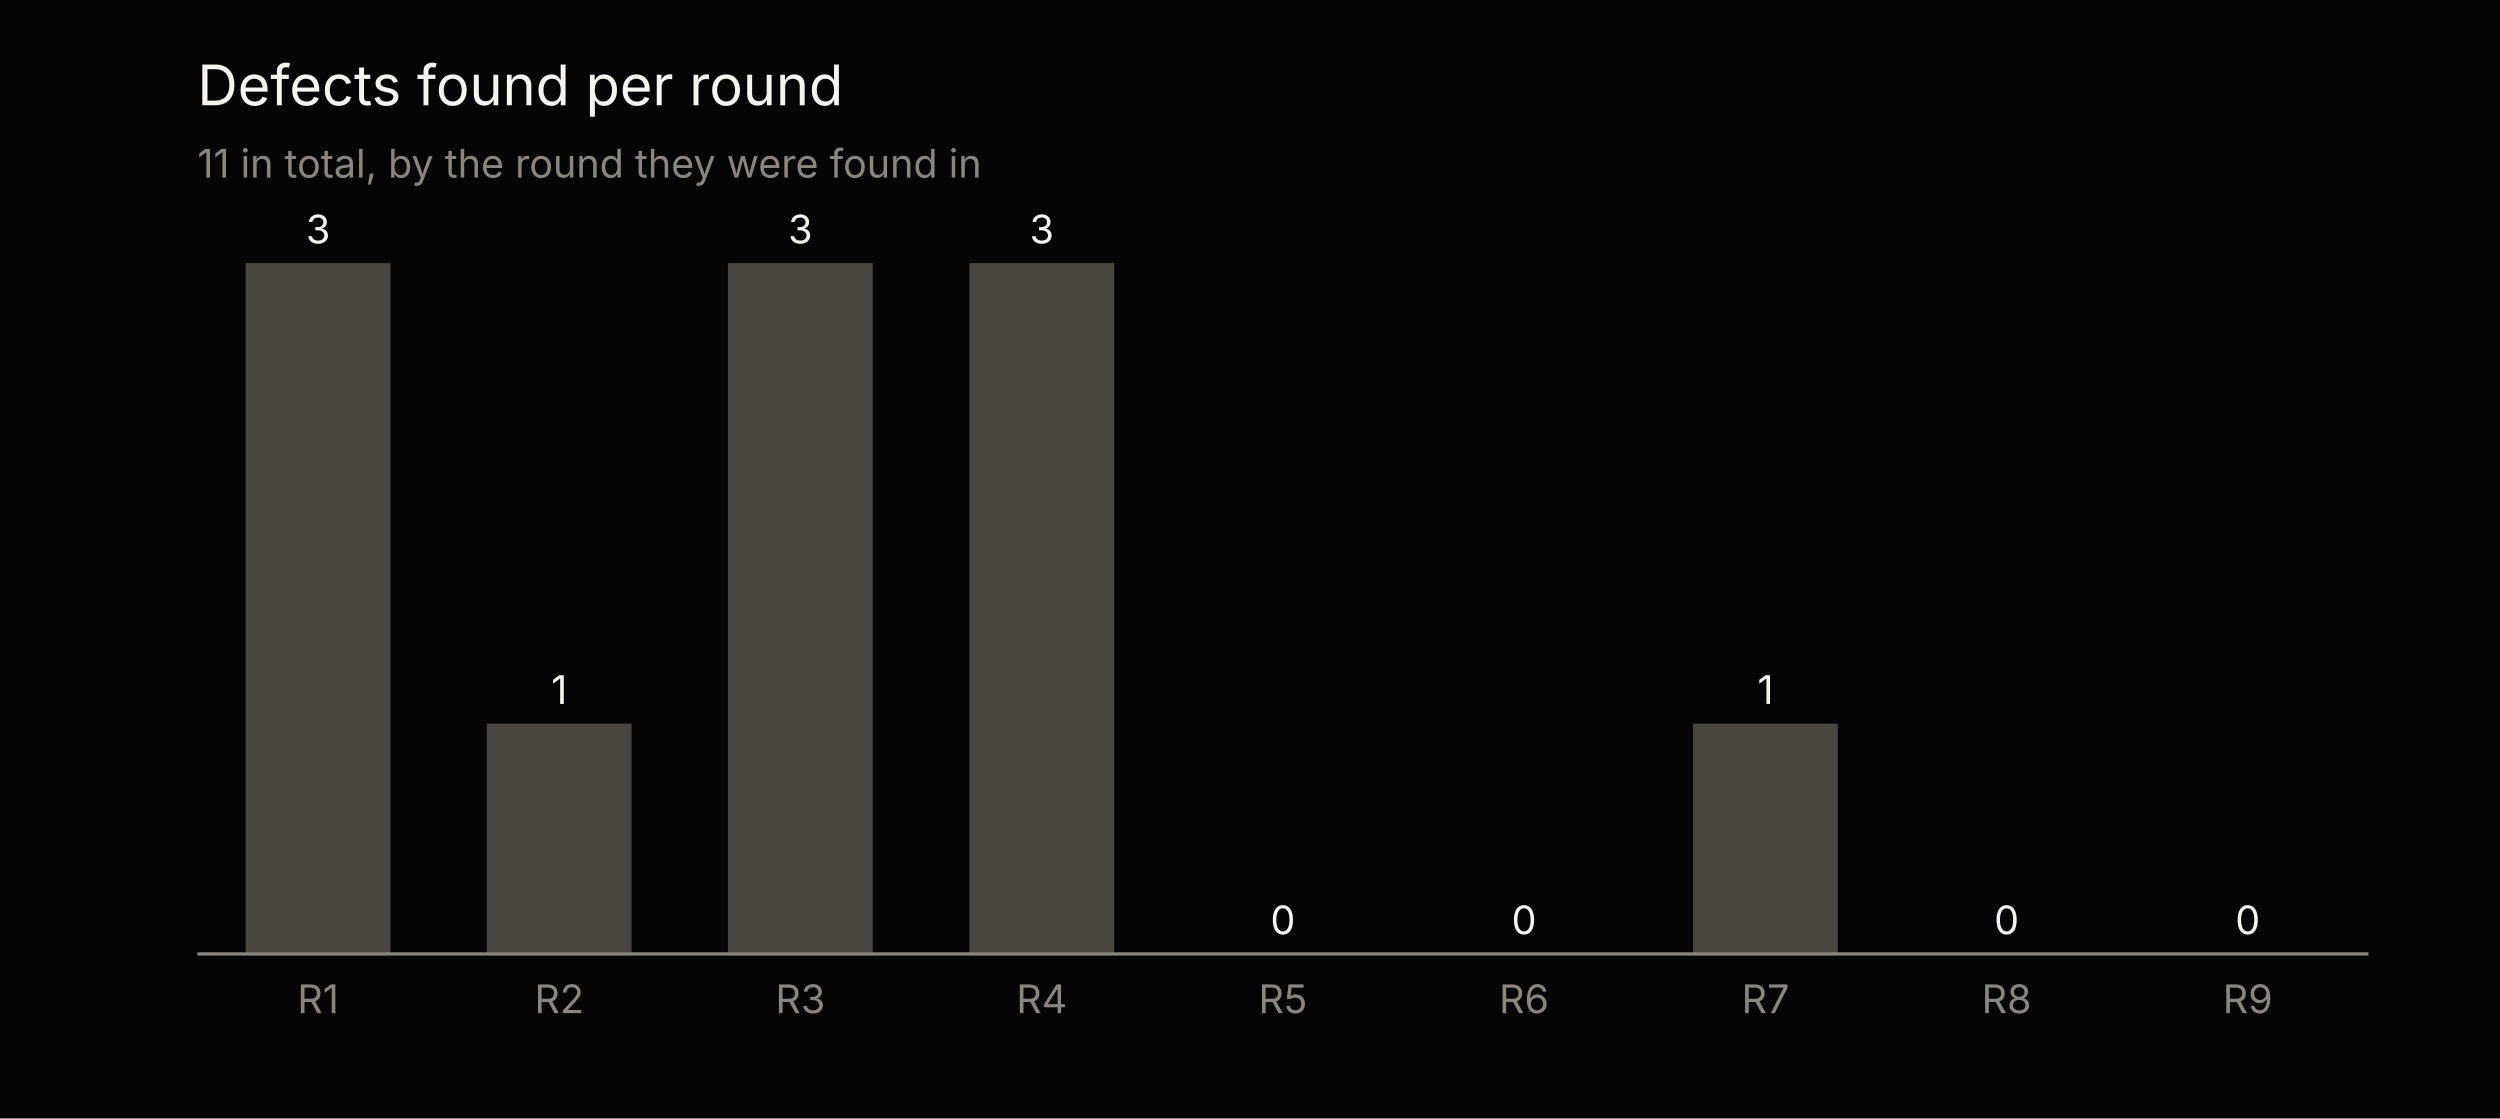
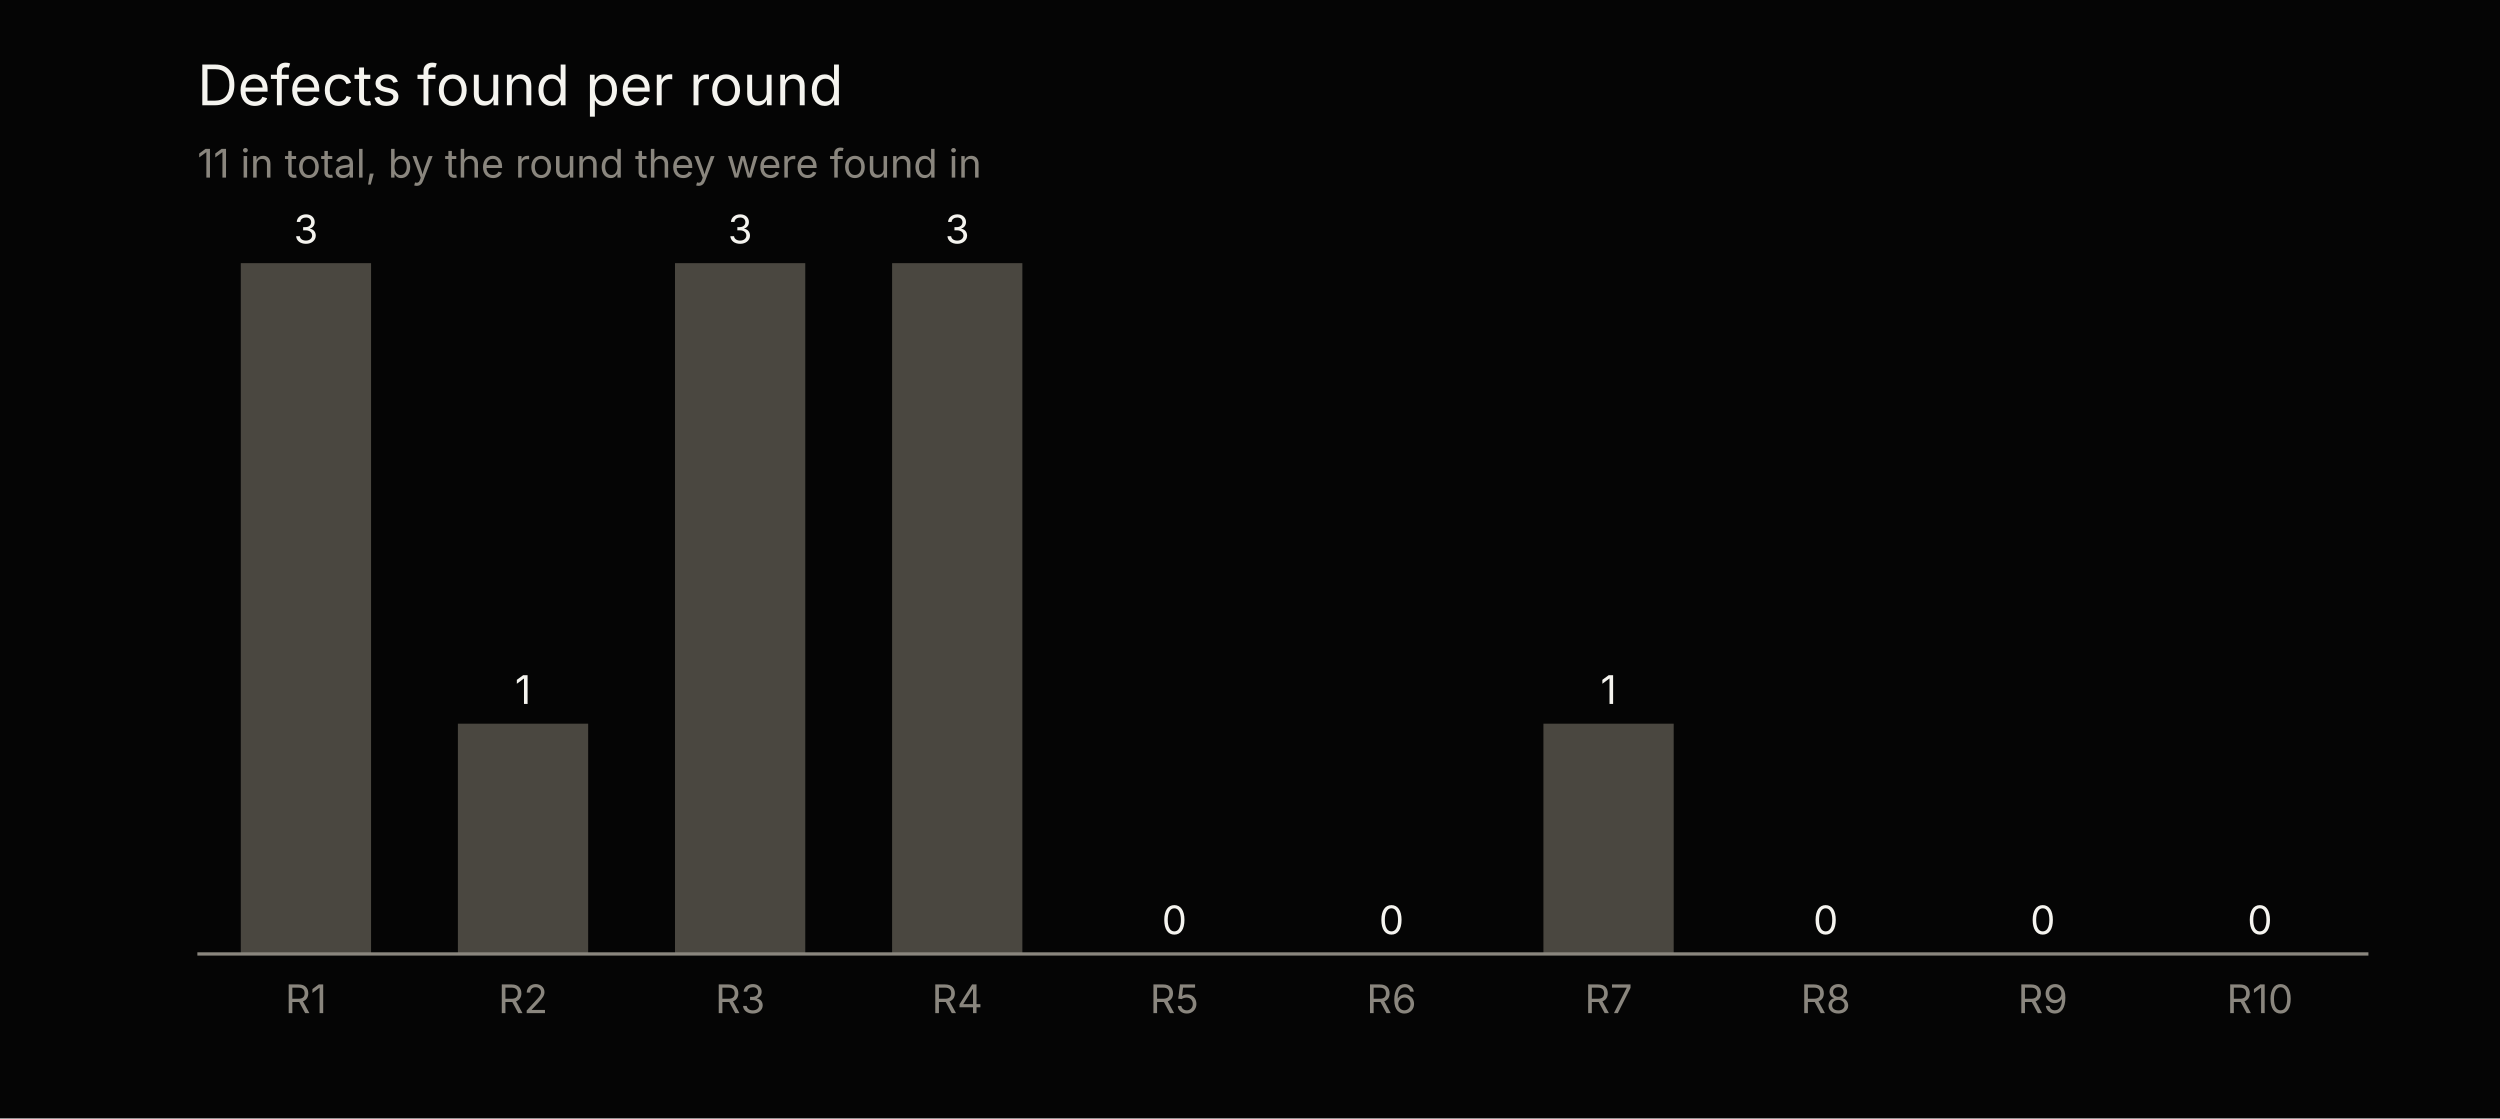
<svg xmlns="http://www.w3.org/2000/svg" viewBox="0 0 760 340" font-family="Inter, Arial, sans-serif" font-size="12">
  <rect width="760" height="340" fill="#050505" />
  <text x="60" y="32" font-size="17" fill="#f5f4ef">Defects found per round</text>
  <text x="60" y="54" fill="#8a867e">11 in total, by the round they were found in</text>
-   <rect x="74.7" y="80.0" width="44.0" height="210.0" fill="#4a4740" />
-   <text x="96.7" y="74.0" text-anchor="middle" fill="#f5f4ef">3</text>
-   <text x="96.7" y="308" text-anchor="middle" fill="#8a867e">R1</text>
-   <rect x="148.0" y="220.0" width="44.0" height="70.0" fill="#4a4740" />
-   <text x="170.0" y="214.0" text-anchor="middle" fill="#f5f4ef">1</text>
-   <text x="170.0" y="308" text-anchor="middle" fill="#8a867e">R2</text>
-   <rect x="221.3" y="80.0" width="44.0" height="210.0" fill="#4a4740" />
-   <text x="243.3" y="74.0" text-anchor="middle" fill="#f5f4ef">3</text>
-   <text x="243.3" y="308" text-anchor="middle" fill="#8a867e">R3</text>
-   <rect x="294.7" y="80.0" width="44.0" height="210.0" fill="#4a4740" />
-   <text x="316.7" y="74.0" text-anchor="middle" fill="#f5f4ef">3</text>
-   <text x="316.7" y="308" text-anchor="middle" fill="#8a867e">R4</text>
-   <rect x="368.0" y="290.0" width="44.0" height="0.0" fill="#4a4740" />
-   <text x="390.0" y="284.0" text-anchor="middle" fill="#f5f4ef">0</text>
-   <text x="390.0" y="308" text-anchor="middle" fill="#8a867e">R5</text>
-   <rect x="441.3" y="290.0" width="44.0" height="0.0" fill="#4a4740" />
-   <text x="463.3" y="284.0" text-anchor="middle" fill="#f5f4ef">0</text>
-   <text x="463.3" y="308" text-anchor="middle" fill="#8a867e">R6</text>
-   <rect x="514.7" y="220.0" width="44.0" height="70.0" fill="#4a4740" />
-   <text x="536.7" y="214.0" text-anchor="middle" fill="#f5f4ef">1</text>
-   <text x="536.7" y="308" text-anchor="middle" fill="#8a867e">R7</text>
-   <rect x="588.0" y="290.0" width="44.0" height="0.0" fill="#4a4740" />
-   <text x="610.0" y="284.0" text-anchor="middle" fill="#f5f4ef">0</text>
-   <text x="610.0" y="308" text-anchor="middle" fill="#8a867e">R8</text>
-   <rect x="661.3" y="290.0" width="44.0" height="0.0" fill="#d5a84b" />
-   <text x="683.3" y="284.0" text-anchor="middle" fill="#f5f4ef">0</text>
-   <text x="683.3" y="308" text-anchor="middle" fill="#8a867e">R9</text>
+   <rect x="73.2" y="80.0" width="39.6" height="210.0" fill="#4a4740" />
+   <text x="93.0" y="74.0" text-anchor="middle" fill="#f5f4ef">3</text>
+   <text x="93.0" y="308" text-anchor="middle" fill="#8a867e">R1</text>
+   <rect x="139.2" y="220.0" width="39.6" height="70.0" fill="#4a4740" />
+   <text x="159.0" y="214.0" text-anchor="middle" fill="#f5f4ef">1</text>
+   <text x="159.0" y="308" text-anchor="middle" fill="#8a867e">R2</text>
+   <rect x="205.2" y="80.0" width="39.6" height="210.0" fill="#4a4740" />
+   <text x="225.0" y="74.0" text-anchor="middle" fill="#f5f4ef">3</text>
+   <text x="225.0" y="308" text-anchor="middle" fill="#8a867e">R3</text>
+   <rect x="271.2" y="80.0" width="39.6" height="210.0" fill="#4a4740" />
+   <text x="291.0" y="74.0" text-anchor="middle" fill="#f5f4ef">3</text>
+   <text x="291.0" y="308" text-anchor="middle" fill="#8a867e">R4</text>
+   <rect x="337.2" y="290.0" width="39.6" height="0.0" fill="#4a4740" />
+   <text x="357.0" y="284.0" text-anchor="middle" fill="#f5f4ef">0</text>
+   <text x="357.0" y="308" text-anchor="middle" fill="#8a867e">R5</text>
+   <rect x="403.2" y="290.0" width="39.6" height="0.0" fill="#4a4740" />
+   <text x="423.0" y="284.0" text-anchor="middle" fill="#f5f4ef">0</text>
+   <text x="423.0" y="308" text-anchor="middle" fill="#8a867e">R6</text>
+   <rect x="469.2" y="220.0" width="39.6" height="70.0" fill="#4a4740" />
+   <text x="489.0" y="214.0" text-anchor="middle" fill="#f5f4ef">1</text>
+   <text x="489.0" y="308" text-anchor="middle" fill="#8a867e">R7</text>
+   <rect x="535.2" y="290.0" width="39.6" height="0.0" fill="#4a4740" />
+   <text x="555.0" y="284.0" text-anchor="middle" fill="#f5f4ef">0</text>
+   <text x="555.0" y="308" text-anchor="middle" fill="#8a867e">R8</text>
+   <rect x="601.2" y="290.0" width="39.6" height="0.0" fill="#4a4740" />
+   <text x="621.0" y="284.0" text-anchor="middle" fill="#f5f4ef">0</text>
+   <text x="621.0" y="308" text-anchor="middle" fill="#8a867e">R9</text>
+   <rect x="667.2" y="290.0" width="39.6" height="0.0" fill="#d5a84b" />
+   <text x="687.0" y="284.0" text-anchor="middle" fill="#f5f4ef">0</text>
+   <text x="687.0" y="308" text-anchor="middle" fill="#8a867e">R10</text>
  <line x1="60" x2="720" y1="290" y2="290" stroke="#8a867e" />
</svg>
